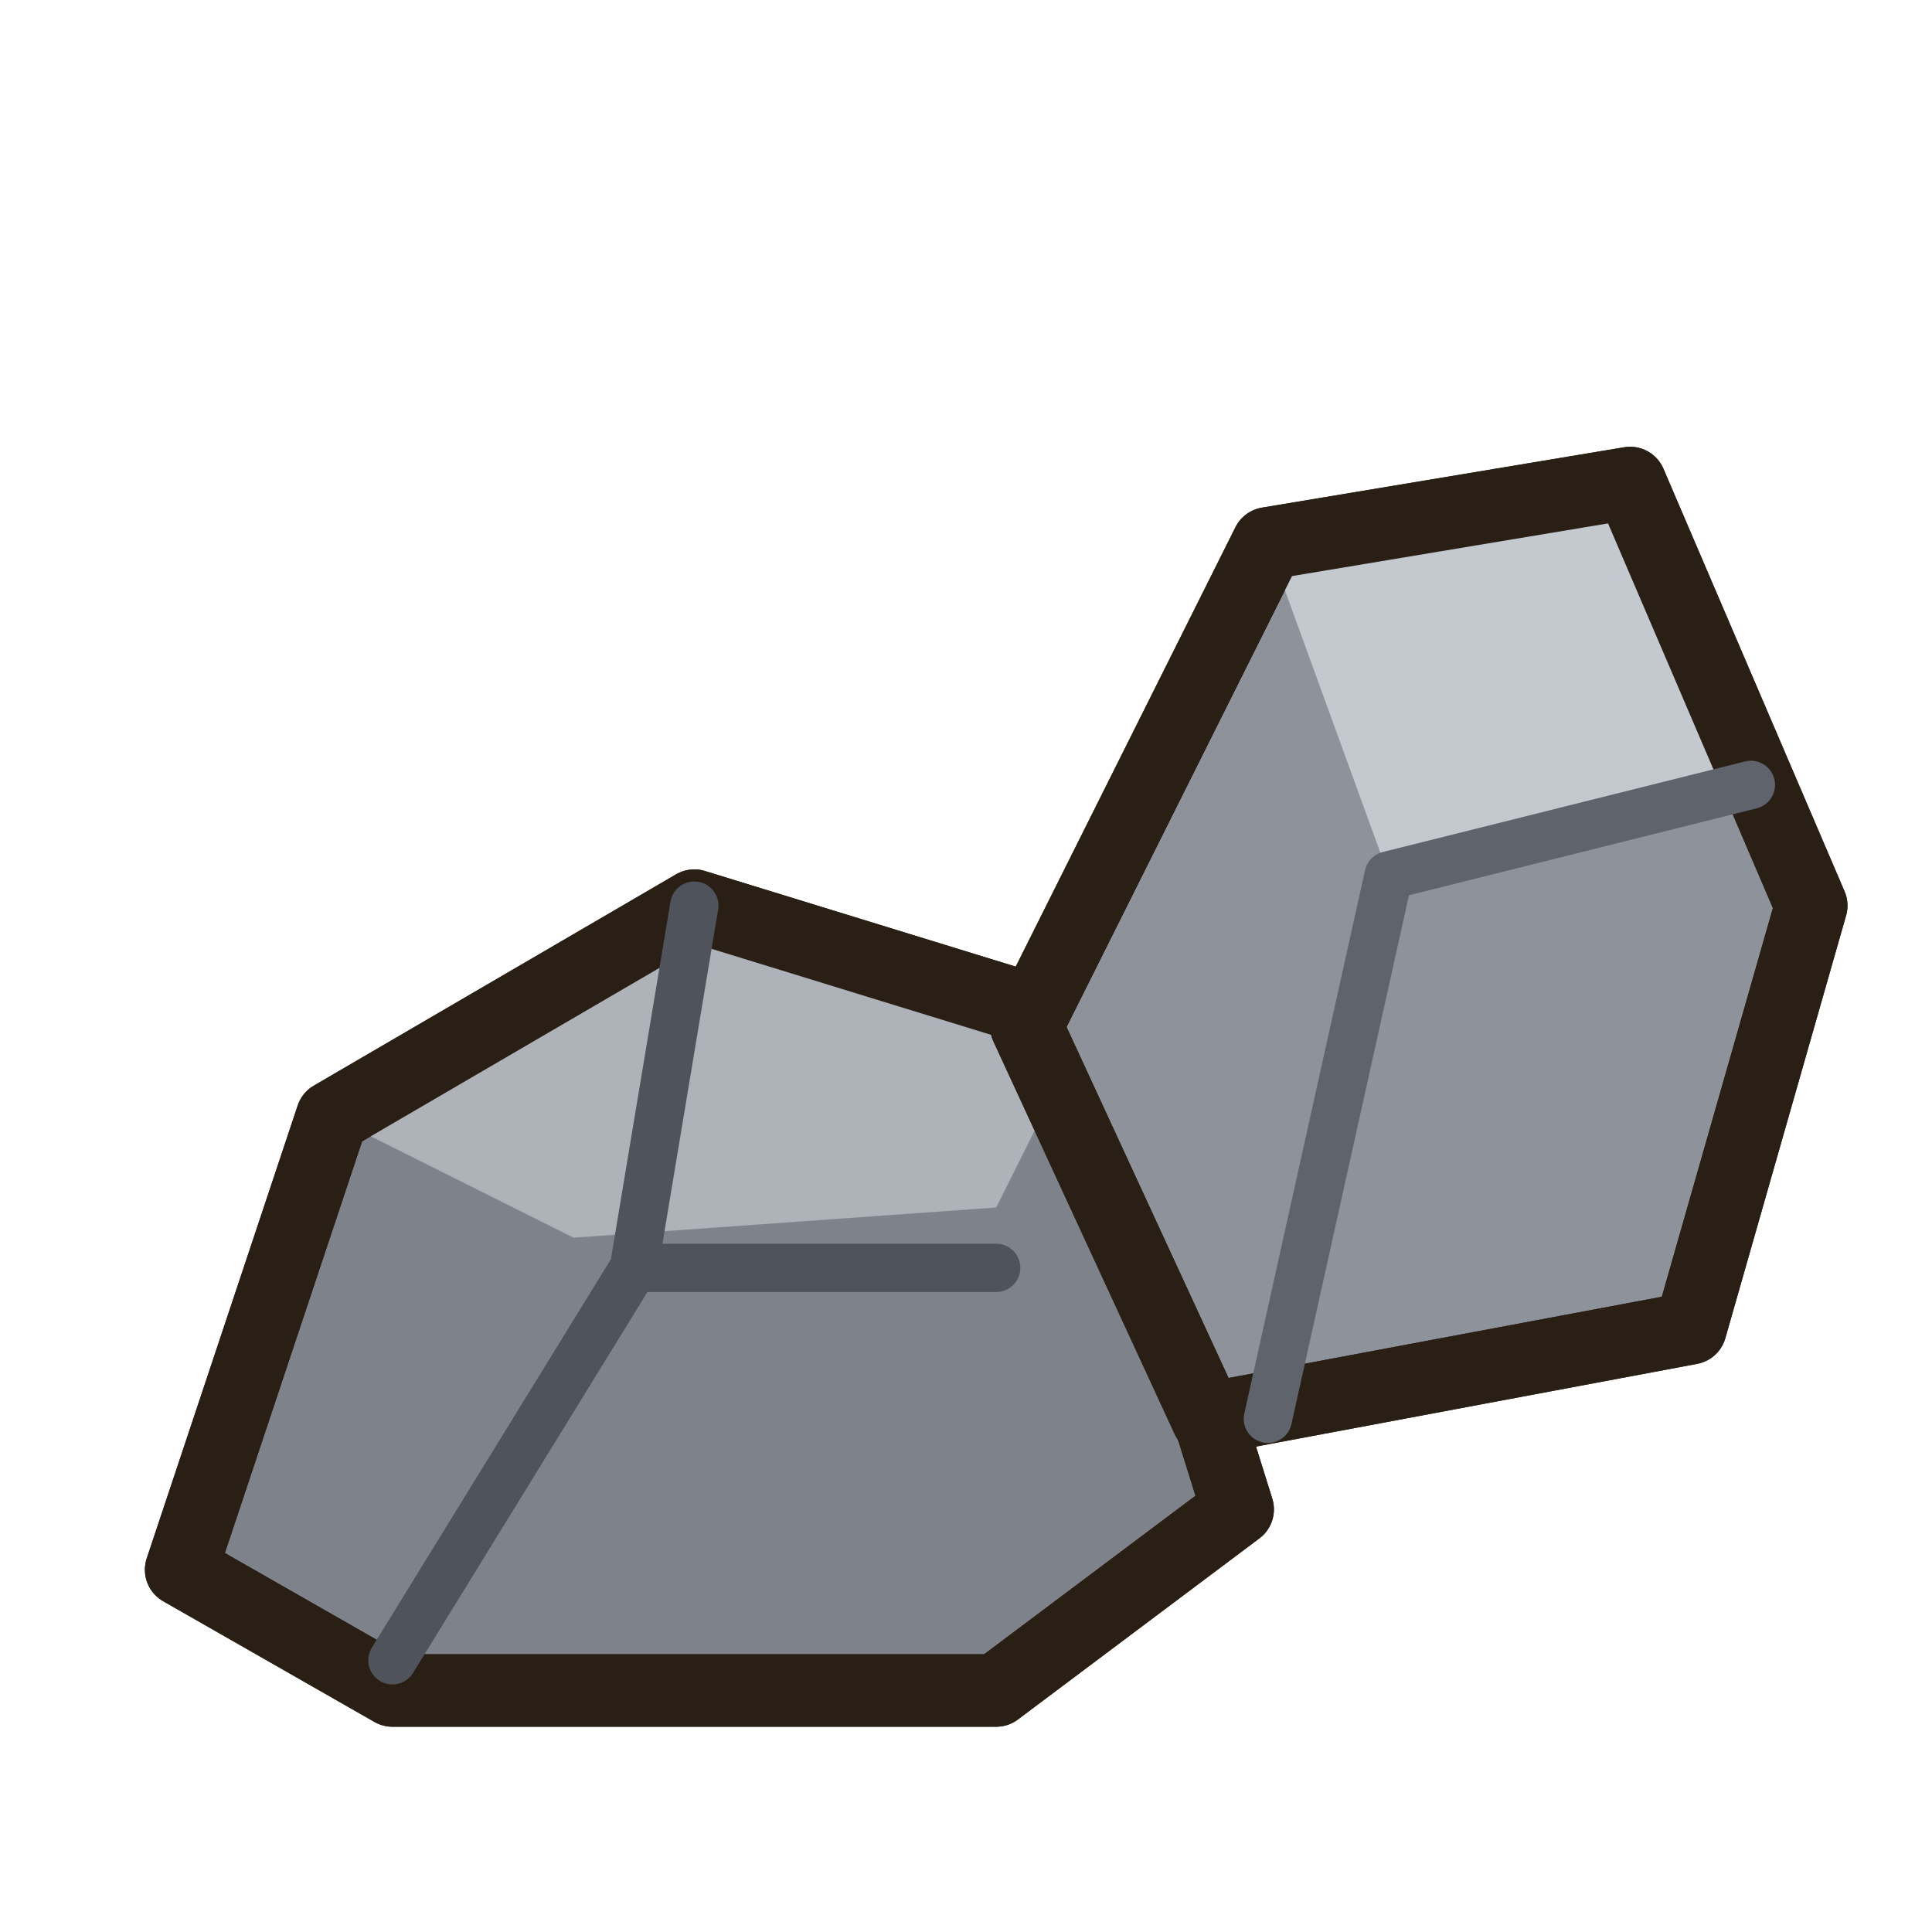
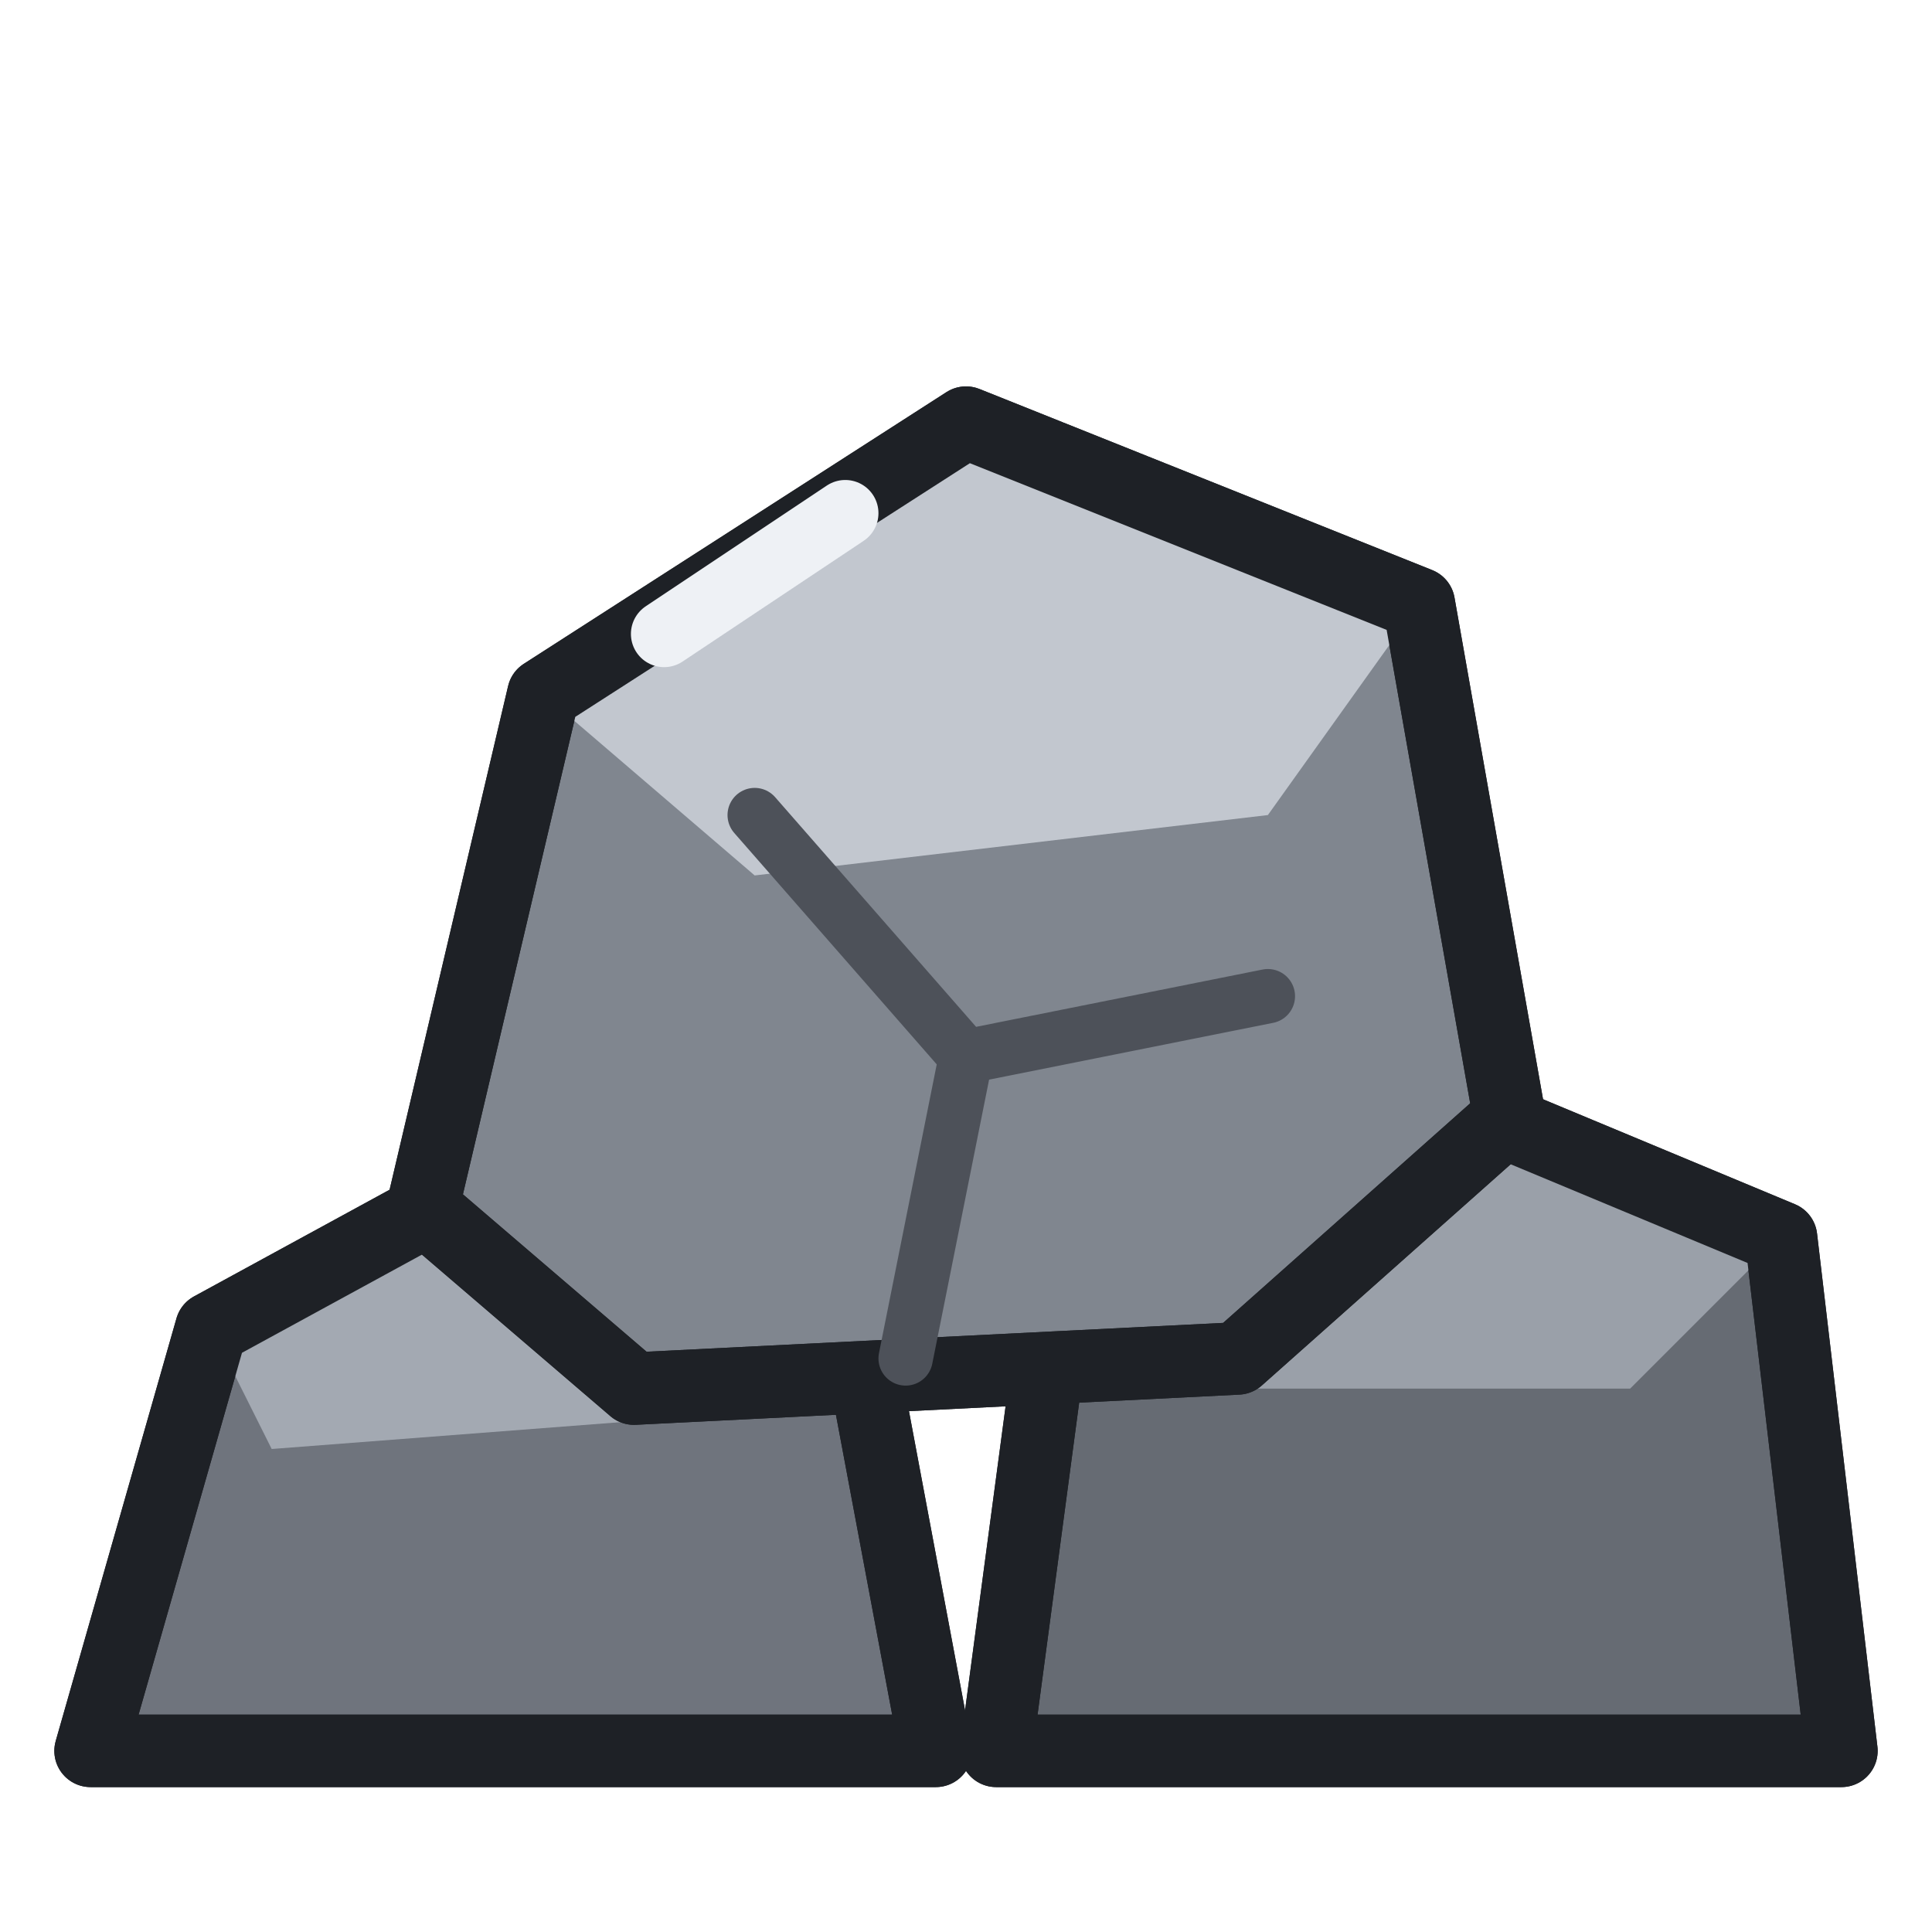
<svg xmlns="http://www.w3.org/2000/svg" width="64" height="64" viewBox="0 0 64 64">
-   <g stroke="#2a1f14" stroke-width="2.4" stroke-linejoin="round" stroke-linecap="round">
-     <path d="M6 52l5-15 12-7 13 4 5 16-8 6H13z" fill="#7d828b" />
-     <path d="M11 37l12-7 13 4-3 6-14 1z" fill="#aeb3ba" stroke="none" />
-     <path d="M6 52l5-15 12-7 13 4 5 16-8 6H13z" fill="none" />
-     <path d="M23 30l-2 12 12 0M21 42l-8 13" fill="none" stroke="#4f535b" stroke-width="1.6" />
-     <path d="M34 34l8-16 12-2 6 14-4 14-16 3z" fill="#8e939b" />
-     <path d="M42 18l12-2 4 10-12 3z" fill="#c4c9cf" stroke="none" />
-     <path d="M34 34l8-16 12-2 6 14-4 14-16 3z" fill="none" />
-     <path d="M46 29l-4 18M46 29l12-3" fill="none" stroke="#5f646c" stroke-width="1.6" />
+   <g stroke="#1e2126" stroke-width="2.4" stroke-linejoin="round" stroke-linecap="round">
+     <path d="M3 58l4-14 11-6 10 4 3 16z" fill="#6f747d" />
+     <path d="M7 44l11-6 10 4-6 5-13 1z" fill="#a3a9b2" stroke="none" />
+     <path d="M3 58l4-14 11-6 10 4 3 16z" fill="none" />
+     <path d="M33 58l2-15 12-7 12 5 2 17z" fill="#666b73" />
+     <path d="M35 43l12-7 12 5-5 5-17 0z" fill="#9aa0a9" stroke="none" />
+     <path d="M33 58l2-15 12-7 12 5 2 17z" fill="none" />
+     <path d="M14 40l4-17 14-9 15 6 3 17-9 8-20 1z" fill="#80868f" />
+     <path d="M18 23l14-9 15 6-5 7-17 2z" fill="#c2c7cf" stroke="none" />
+     <path d="M14 40l4-17 14-9 15 6 3 17-9 8-20 1z" fill="none" />
+     <path d="M25 27l7 8 10-2M32 35l-2 10" fill="none" stroke="#4d5159" stroke-width="1.8" />
+     <path d="M22 21l6-4" stroke="#eef1f5" stroke-width="2.2" />
  </g>
</svg>
